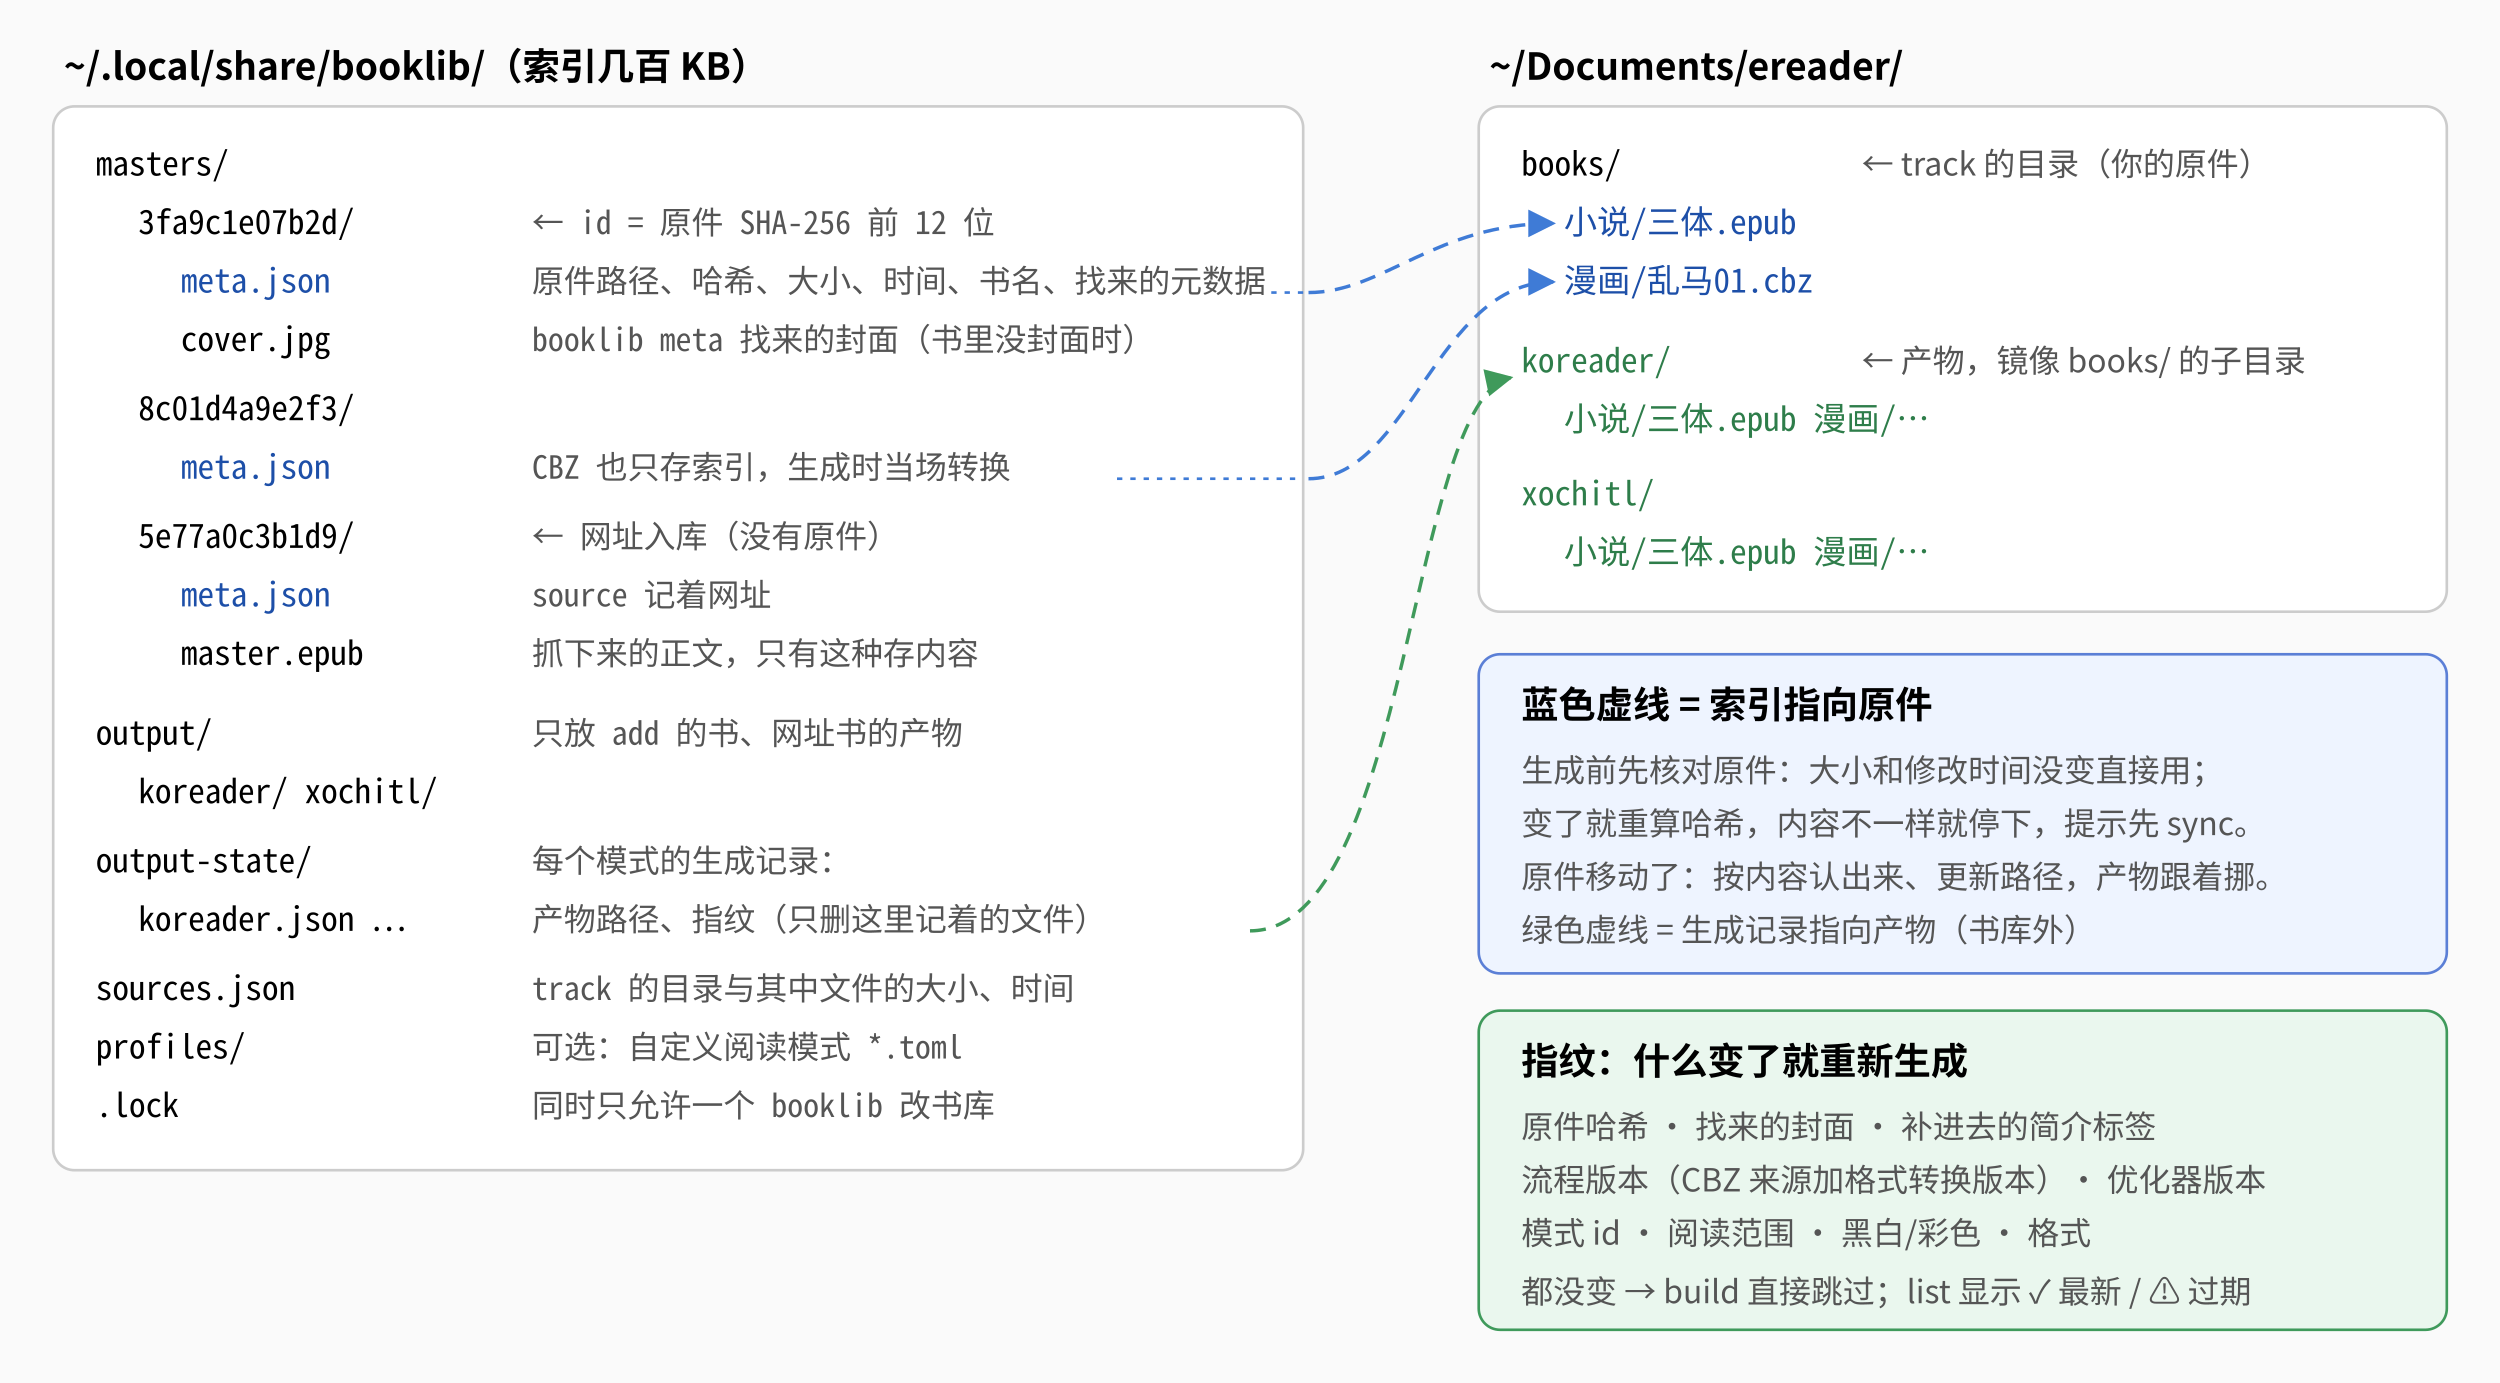
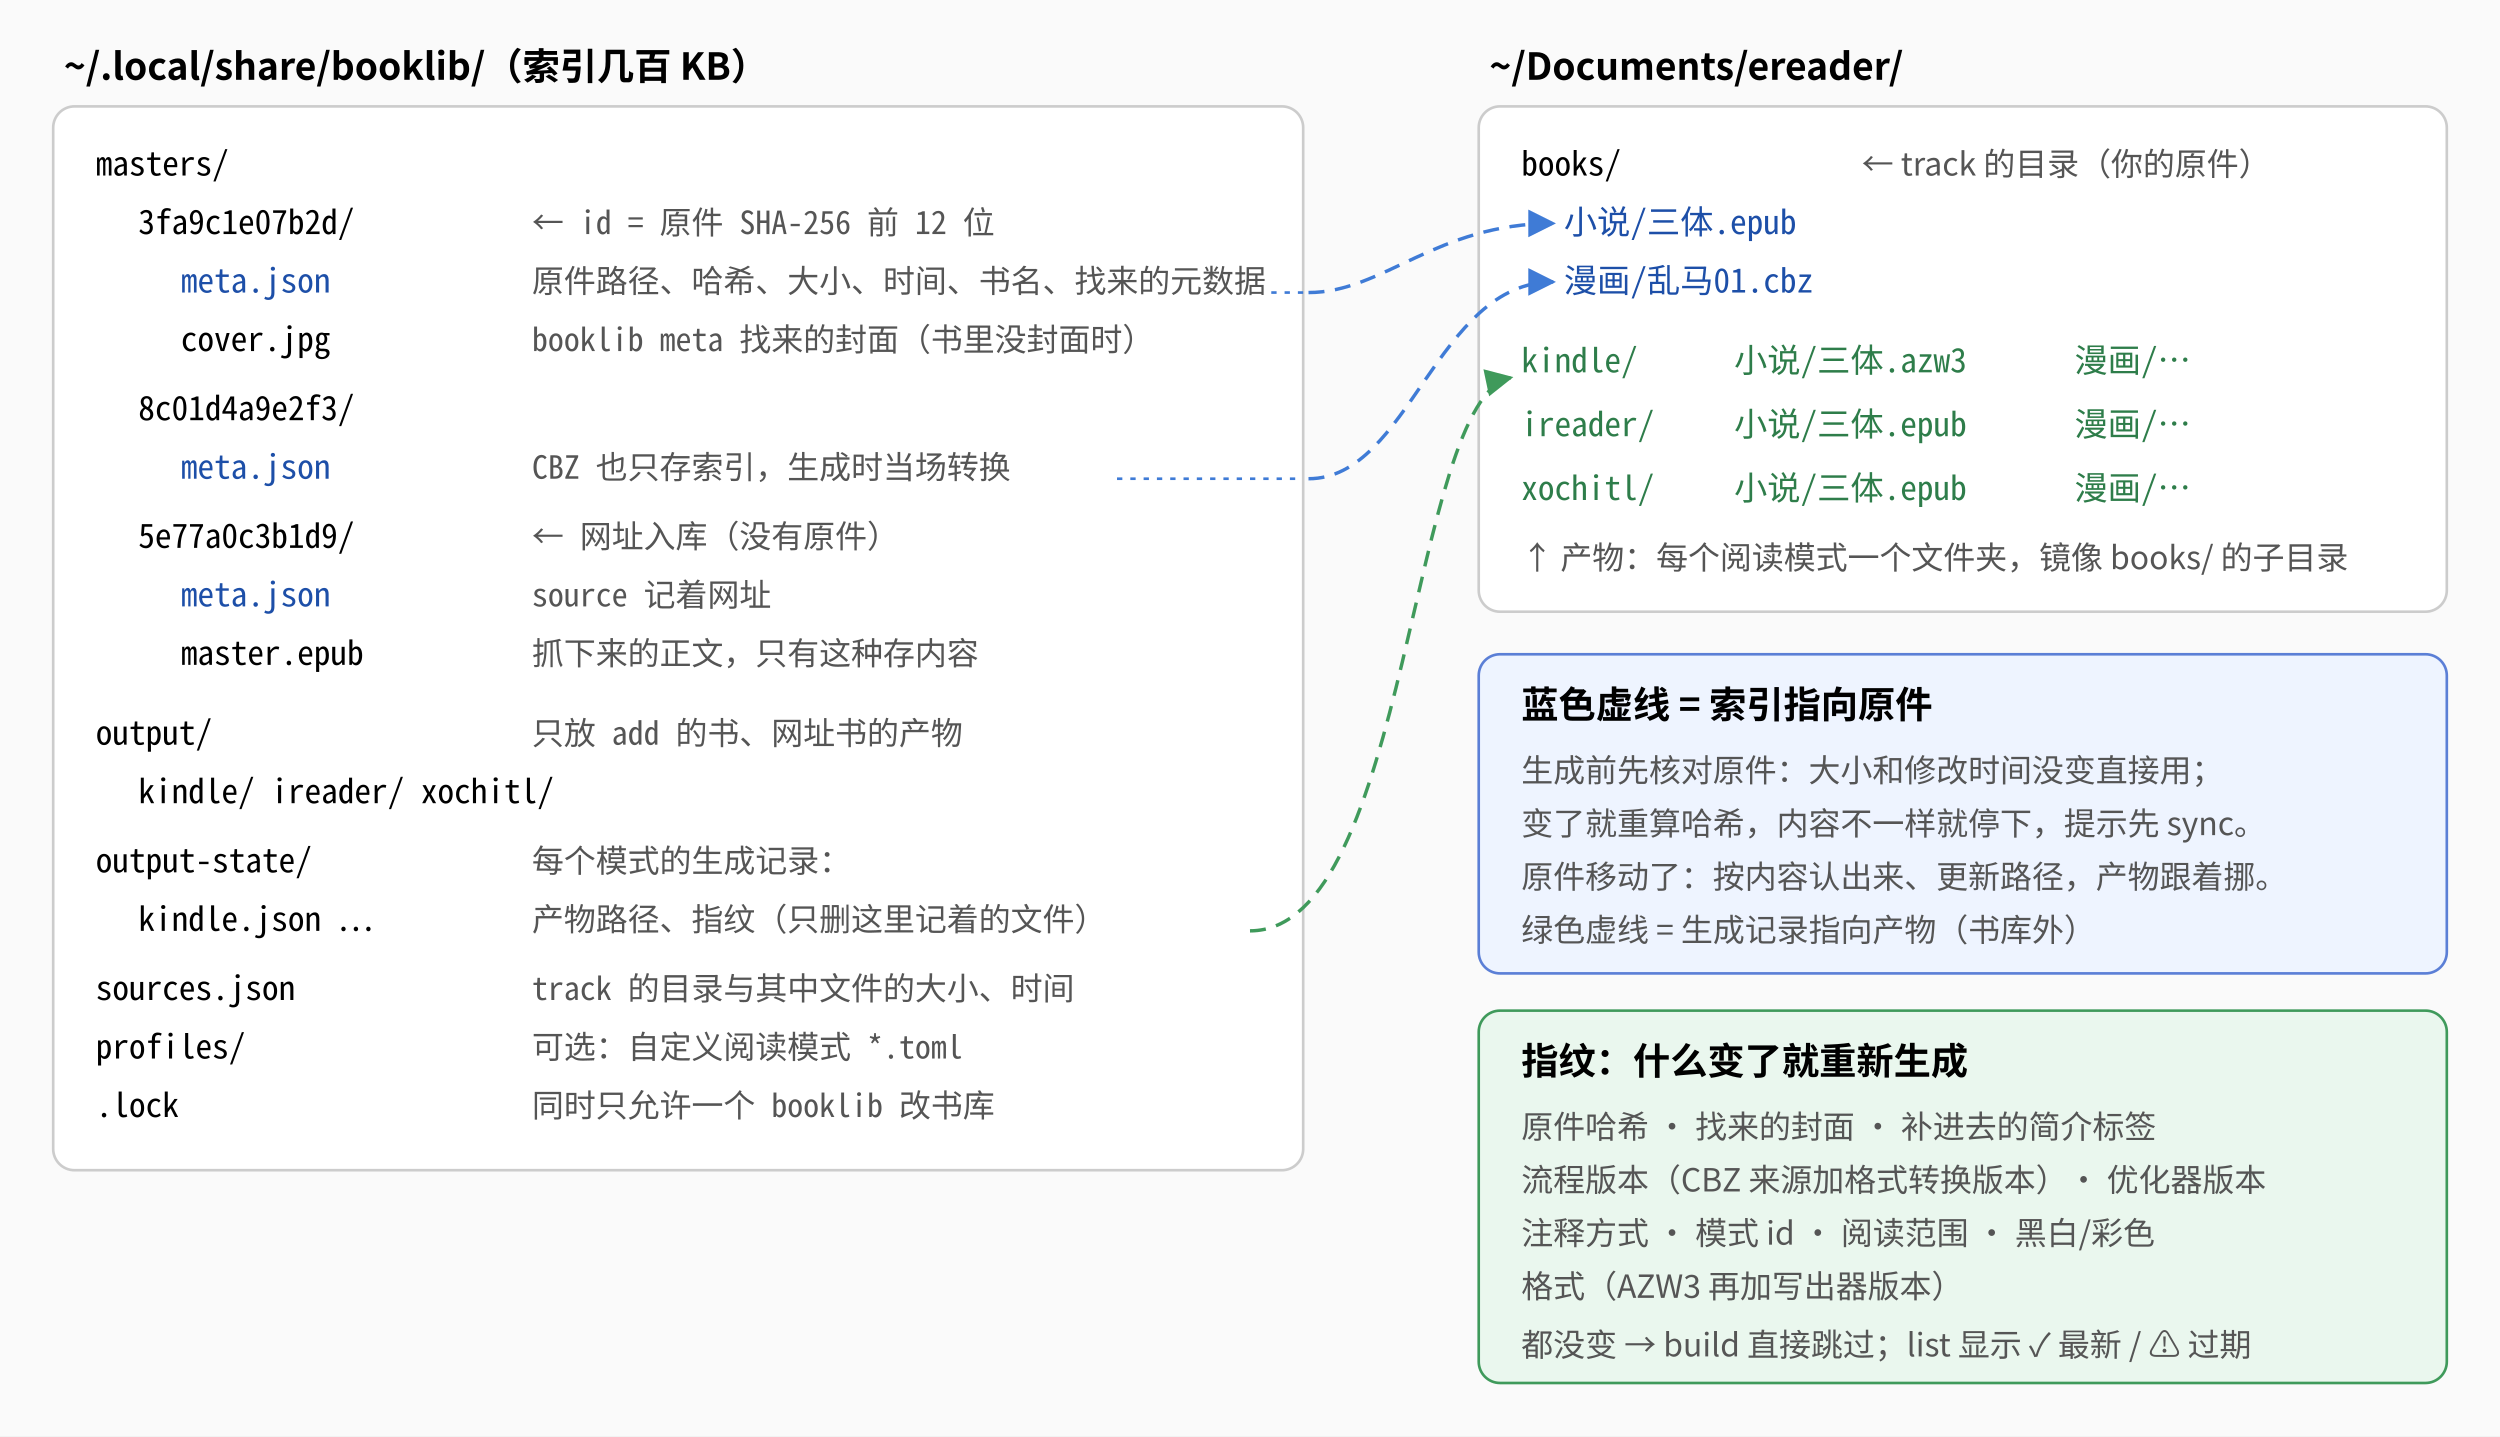
- <svg xmlns="http://www.w3.org/2000/svg" viewBox="0 0 940 520" font-family="'Noto Sans CJK SC','PingFang SC','Microsoft YaHei',sans-serif" font-size="13">
+ <svg xmlns="http://www.w3.org/2000/svg" viewBox="0 0 940 540" font-family="'Noto Sans CJK SC','PingFang SC','Microsoft YaHei',sans-serif" font-size="13">
  <defs>
    <marker id="a" viewBox="0 0 10 10" refX="9" refY="5" markerWidth="8" markerHeight="8" orient="auto">
      <path d="M0 0L10 5L0 10z" fill="#3f7bd6" />
    </marker>
    <marker id="g" viewBox="0 0 10 10" refX="9" refY="5" markerWidth="8" markerHeight="8" orient="auto">
      <path d="M0 0L10 5L0 10z" fill="#3f9a5b" />
    </marker>
    <style>
      .m{font-family:'JetBrains Mono','Noto Sans Mono CJK SC',monospace;font-size:12.5px}
      .s{font-size:12px;fill:#555}
      .h{font-weight:bold;font-size:14px}
      .l{stroke:#3f7bd6;stroke-width:1.3;fill:none;stroke-dasharray:6 4}
      .o{stroke:#3f9a5b;stroke-width:1.3;fill:none;stroke-dasharray:6 4}
    </style>
  </defs>
-   <rect width="940" height="520" fill="#fafafa" />
+   <rect width="940" height="540" fill="#fafafa" />
  <text x="24" y="30" class="h">~/.local/share/booklib/（索引几百 KB）</text>
  <rect x="20" y="40" width="470" height="400" rx="8" fill="#fff" stroke="#ccc" />
  <g class="m">
    <text x="36" y="66">masters/</text>
    <text x="52" y="88">3fa9c1e07b2d/</text>
    <text x="200" y="88" class="s">← id = 原件 SHA-256 前 12 位</text>
    <text x="68" y="110" fill="#1d4fa8">meta.json</text>
    <text x="200" y="110" class="s">原件路径、哈希、大小、时间、书名、找来的元数据</text>
    <text x="68" y="132">cover.jpg</text>
    <text x="200" y="132" class="s">booklib meta 找来的封面（书里没封面时）</text>
    <text x="52" y="158">8c01d4a9e2f3/</text>
    <text x="68" y="180" fill="#1d4fa8">meta.json</text>
    <text x="200" y="180" class="s">CBZ 也只存索引，生成时当场转换</text>
    <text x="52" y="206">5e77a0c3b1d9/</text>
    <text x="200" y="206" class="s">← 网址入库（没有原件）</text>
    <text x="68" y="228" fill="#1d4fa8">meta.json</text>
    <text x="200" y="228" class="s">source 记着网址</text>
    <text x="68" y="250">master.epub</text>
    <text x="200" y="250" class="s">抓下来的正文，只有这种存内容</text>
    <text x="36" y="280">output/</text>
    <text x="200" y="280" class="s">只放 add 的书、网址书的产物</text>
-     <text x="52" y="302">koreader/  xochitl/</text>
+     <text x="52" y="302">kindle/  ireader/  xochitl/</text>
    <text x="36" y="328">output-state/</text>
    <text x="200" y="328" class="s">每个模式的生成记录：</text>
-     <text x="52" y="350">koreader.json …</text>
+     <text x="52" y="350">kindle.json …</text>
    <text x="200" y="350" class="s">产物路径、指纹（只删这里记着的文件）</text>
    <text x="36" y="376">sources.json</text>
    <text x="200" y="376" class="s">track 的目录与其中文件的大小、时间</text>
    <text x="36" y="398">profiles/</text>
    <text x="200" y="398" class="s">可选：自定义阅读模式 *.toml</text>
    <text x="36" y="420">.lock</text>
    <text x="200" y="420" class="s">同时只允许一个 booklib 改书库</text>
  </g>
  <text x="560" y="30" class="h">~/Documents/ereader/</text>
  <rect x="556" y="40" width="364" height="190" rx="8" fill="#fff" stroke="#ccc" />
  <text x="572" y="66" class="m">books/</text>
  <text x="700" y="66" class="s">← track 的目录（你的原件）</text>
  <text x="588" y="88" class="m" fill="#1d4fa8">小说/三体.epub</text>
  <text x="588" y="110" class="m" fill="#1d4fa8">漫画/乱马01.cbz</text>
-   <text x="572" y="140" class="m" fill="#2e7d4a">koreader/</text>
-   <text x="700" y="140" class="s">← 产物，镜像 books/ 的子目录</text>
-   <text x="588" y="162" class="m" fill="#2e7d4a">小说/三体.epub  漫画/…</text>
-   <text x="572" y="190" class="m" fill="#2e7d4a">xochitl/</text>
-   <text x="588" y="212" class="m" fill="#2e7d4a">小说/三体.epub  漫画/…</text>
+   <text x="572" y="140" class="m" fill="#2e7d4a">kindle/<tspan x="652">小说/三体.azw3</tspan>
+     <tspan x="780">漫画/…</tspan>
+   </text>
+   <text x="572" y="164" class="m" fill="#2e7d4a">ireader/<tspan x="652">小说/三体.epub</tspan>
+     <tspan x="780">漫画/…</tspan>
+   </text>
+   <text x="572" y="188" class="m" fill="#2e7d4a">xochitl/<tspan x="652">小说/三体.epub</tspan>
+     <tspan x="780">漫画/…</tspan>
+   </text>
+   <text x="572" y="214" class="s">↑ 产物：每个阅读模式一个文件夹，镜像 books/ 的子目录</text>
  <path class="l" d="M492 110 C520 110 540 84 584 84" marker-end="url(#a)" />
  <path class="l" d="M492 180 C530 180 540 106 584 106" marker-end="url(#a)" />
  <line x1="478" y1="110" x2="490" y2="110" stroke="#3f7bd6" stroke-dasharray="2 3" />
  <line x1="420" y1="180" x2="490" y2="180" stroke="#3f7bd6" stroke-dasharray="2 3" />
  <path class="o" d="M470 350 C530 350 530 150 568 142" marker-end="url(#g)" />
  <rect x="556" y="246" width="364" height="120" rx="8" fill="#eef4ff" stroke="#5b7fd6" />
  <text x="572" y="270" class="h">蓝色虚线 = 索引指向原件</text>
  <text x="572" y="294" class="s">生成前先核对原件：大小和修改时间没变直接用；</text>
  <text x="572" y="314" class="s">变了就重算哈希，内容不一样就停下，提示先 sync。</text>
  <text x="572" y="334" class="s">原件移动了：按内容认出来、更新路径，产物跟着挪。</text>
  <text x="572" y="354" class="s">绿色虚线 = 生成记录指向产物（书库外）</text>
-   <rect x="556" y="380" width="364" height="120" rx="8" fill="#eaf7ee" stroke="#3f9a5b" />
+   <rect x="556" y="380" width="364" height="140" rx="8" fill="#eaf7ee" stroke="#3f9a5b" />
  <text x="572" y="404" class="h">指纹：什么变了就重新生成</text>
  <text x="572" y="428" class="s">原件哈希 · 找来的封面 · 补进去的简介标签</text>
  <text x="572" y="448" class="s">流程版本（CBZ 来源加格式转换版本）· 优化器版本</text>
-   <text x="572" y="468" class="s">模式 id · 阅读范围 · 黑白/彩色 · 格式</text>
-   <text x="572" y="490" class="s">都没变 → build 直接跳过；list 显示 ✓ 最新 / ⚠ 过期</text>
+   <text x="572" y="468" class="s">注释方式 · 模式 id · 阅读范围 · 黑白/彩色</text>
+   <text x="572" y="488" class="s">格式（AZW3 再加写出器版本）</text>
+   <text x="572" y="510" class="s">都没变 → build 直接跳过；list 显示 ✓ 最新 / ⚠ 过期</text>
</svg>
